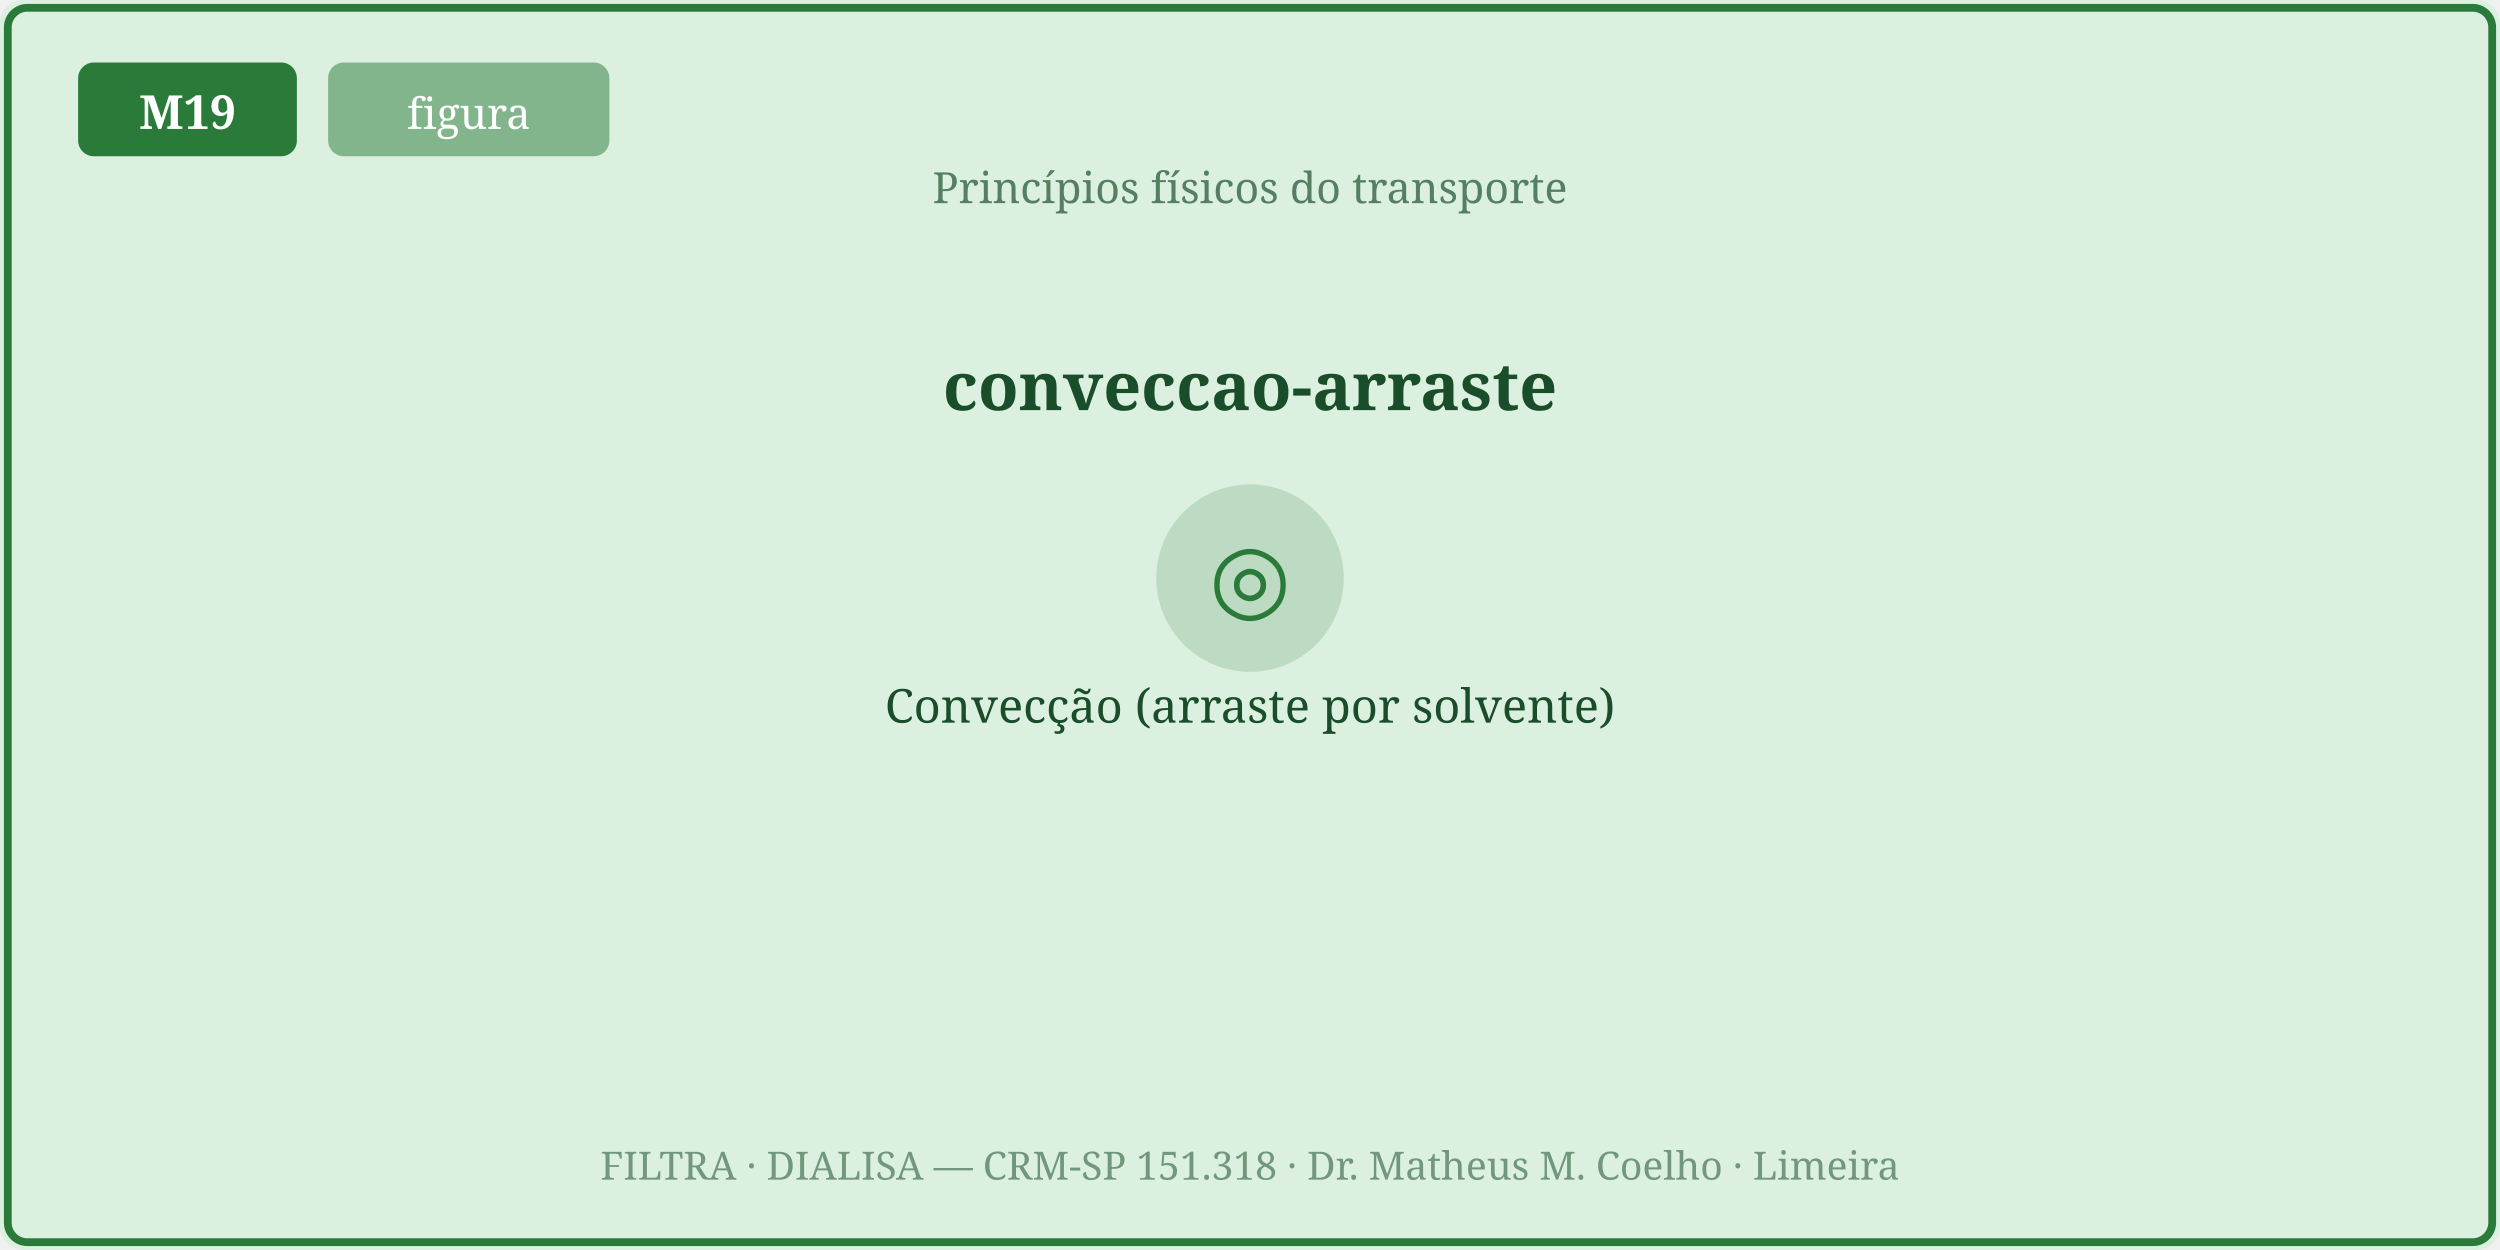
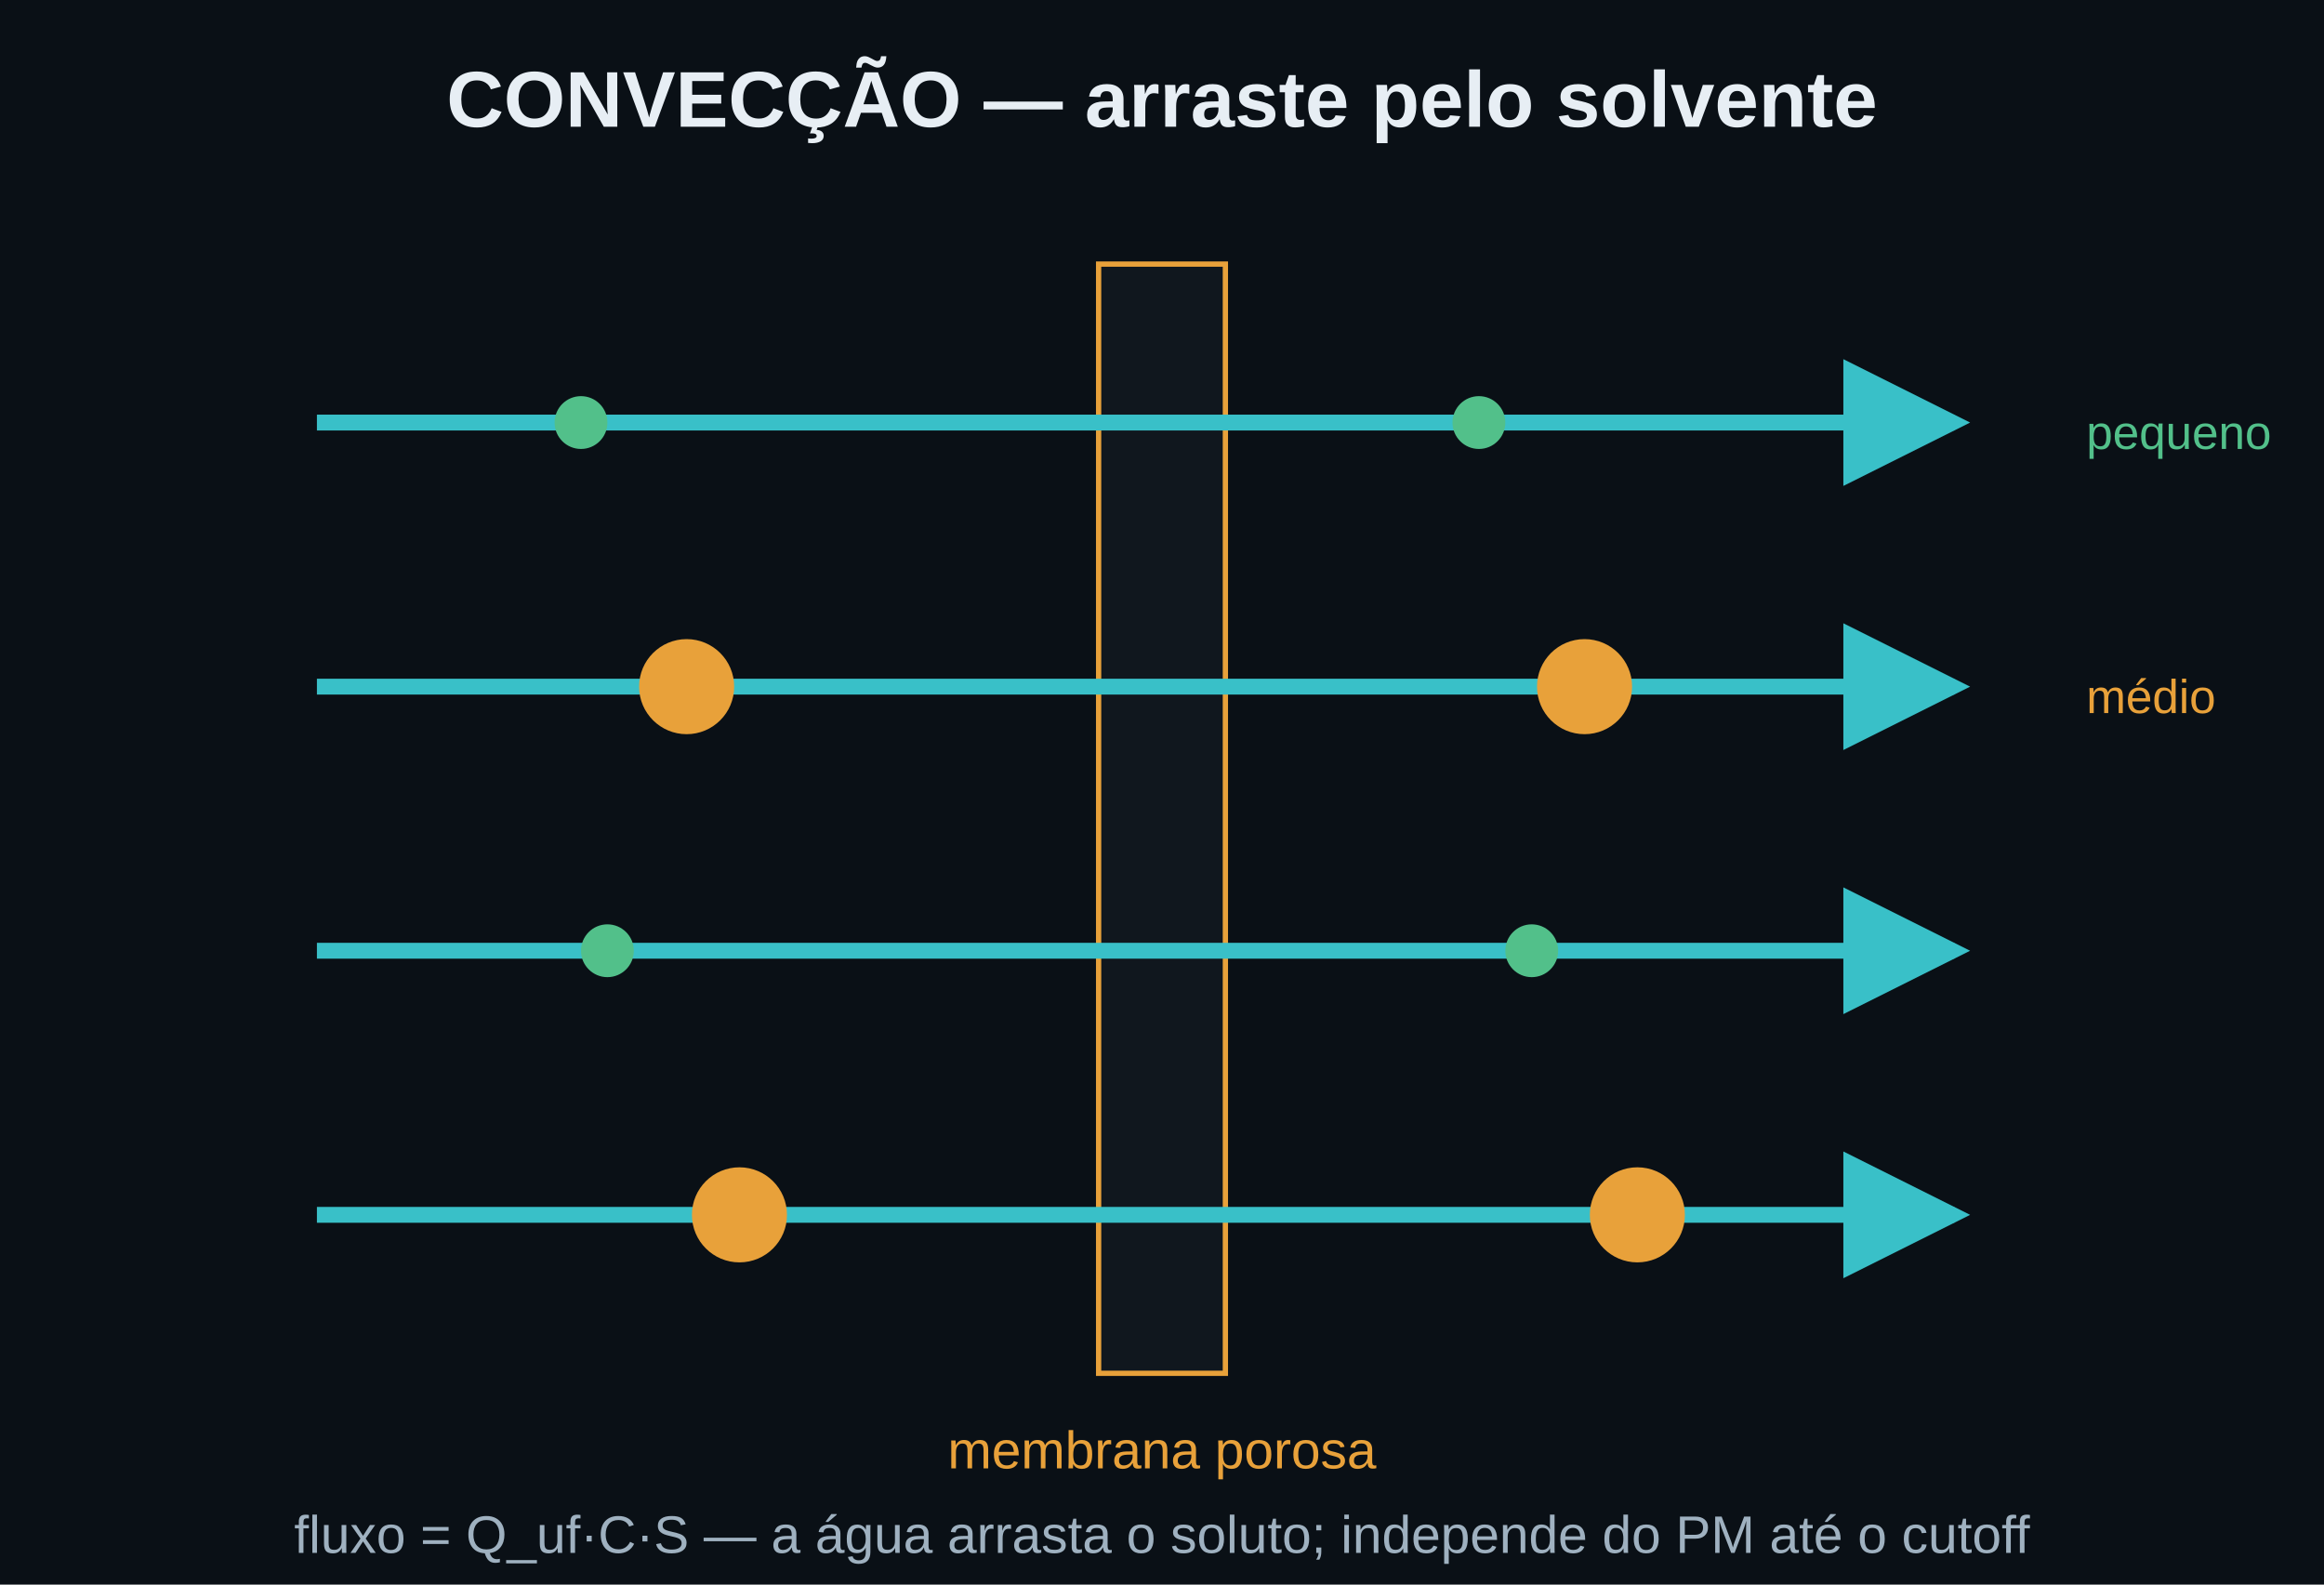
- <svg xmlns="http://www.w3.org/2000/svg" viewBox="0 0 640 320" font-family="Georgia,serif">
-   <rect width="640" height="320" fill="#dcf0e0" rx="6" />
-   <rect x="2" y="2" width="636" height="316" rx="5" fill="none" stroke="#2a7a3a" stroke-width="2" />
-   <rect x="20" y="16" width="56" height="24" rx="4" fill="#2a7a3a" />
-   <text x="48" y="33" text-anchor="middle" font-size="12" font-weight="bold" fill="white">M19</text>
-   <rect x="84" y="16" width="72" height="24" rx="4" fill="#2a7a3a" opacity="0.5" />
-   <text x="120" y="33" text-anchor="middle" font-size="11" fill="white">figura</text>
-   <text x="320" y="52" text-anchor="middle" font-size="11" fill="#1a4e2a" opacity="0.7">Princípios físicos do transporte</text>
-   <text x="320" y="105" text-anchor="middle" font-size="17" font-weight="bold" fill="#1a4e2a">conveccao-arraste</text>
-   <circle cx="320" cy="148" r="24" fill="#2a7a3a" opacity="0.18" />
-   <text x="320" y="156" text-anchor="middle" font-size="24" fill="#2a7a3a">◎</text>
-   <text x="320" y="185" text-anchor="middle" font-size="12" fill="#1a4e2a">Convecção (arraste por solvente)</text>
-   <text x="320" y="302" text-anchor="middle" font-size="10" fill="#1a4e2a" opacity="0.55">FILTRA · DIALISA — CRM-SP 151.318 · Dr. Matheus M. Coelho · Limeira</text>
+ <svg xmlns="http://www.w3.org/2000/svg" width="440" height="300" viewBox="0 0 440 300" role="img">
+   <rect width="440" height="300" fill="#0a1016" />
+   <text x="220" y="24" fill="#e7eef4" font-size="15" font-family="system-ui,Segoe UI,Arial" text-anchor="middle" font-weight="bold">CONVECÇÃO — arraste pelo solvente</text>
+   <rect x="208" y="50" width="24" height="210" fill="#10171e" stroke="#e8a13a" />
+   <text x="220" y="278" fill="#e8a13a" font-size="10" font-family="system-ui,Segoe UI,Arial" text-anchor="middle">membrana porosa</text>
+   <line x1="60" y1="80" x2="370" y2="80" stroke="#39c0c8" stroke-width="3" marker-end="url(#aw)" />
+   <line x1="60" y1="130" x2="370" y2="130" stroke="#39c0c8" stroke-width="3" marker-end="url(#aw)" />
+   <line x1="60" y1="180" x2="370" y2="180" stroke="#39c0c8" stroke-width="3" marker-end="url(#aw)" />
+   <line x1="60" y1="230" x2="370" y2="230" stroke="#39c0c8" stroke-width="3" marker-end="url(#aw)" />
+   <defs>
+     <marker id="aw" markerWidth="10" markerHeight="10" refX="7" refY="4" orient="auto">
+       <path d="M0,0 L8,4 L0,8 Z" fill="#39c0c8" />
+     </marker>
+   </defs>
+   <circle cx="110" cy="80" r="5" fill="#52c08a" />
+   <circle cx="280" cy="80" r="5" fill="#52c08a" />
+   <circle cx="130" cy="130" r="9" fill="#e8a13a" />
+   <circle cx="300" cy="130" r="9" fill="#e8a13a" />
+   <circle cx="115" cy="180" r="5" fill="#52c08a" />
+   <circle cx="290" cy="180" r="5" fill="#52c08a" />
+   <circle cx="140" cy="230" r="9" fill="#e8a13a" />
+   <circle cx="310" cy="230" r="9" fill="#e8a13a" />
+   <text x="395" y="135" fill="#e8a13a" font-size="9" font-family="system-ui,Segoe UI,Arial" text-anchor="start">médio</text>
+   <text x="395" y="85" fill="#52c08a" font-size="9" font-family="system-ui,Segoe UI,Arial" text-anchor="start">pequeno</text>
+   <text x="220" y="294" fill="#9fb1c0" font-size="10" font-family="system-ui,Segoe UI,Arial" text-anchor="middle">fluxo = Q_uf·C·S — a água arrasta o soluto; independe do PM até o cutoff</text>
</svg>
